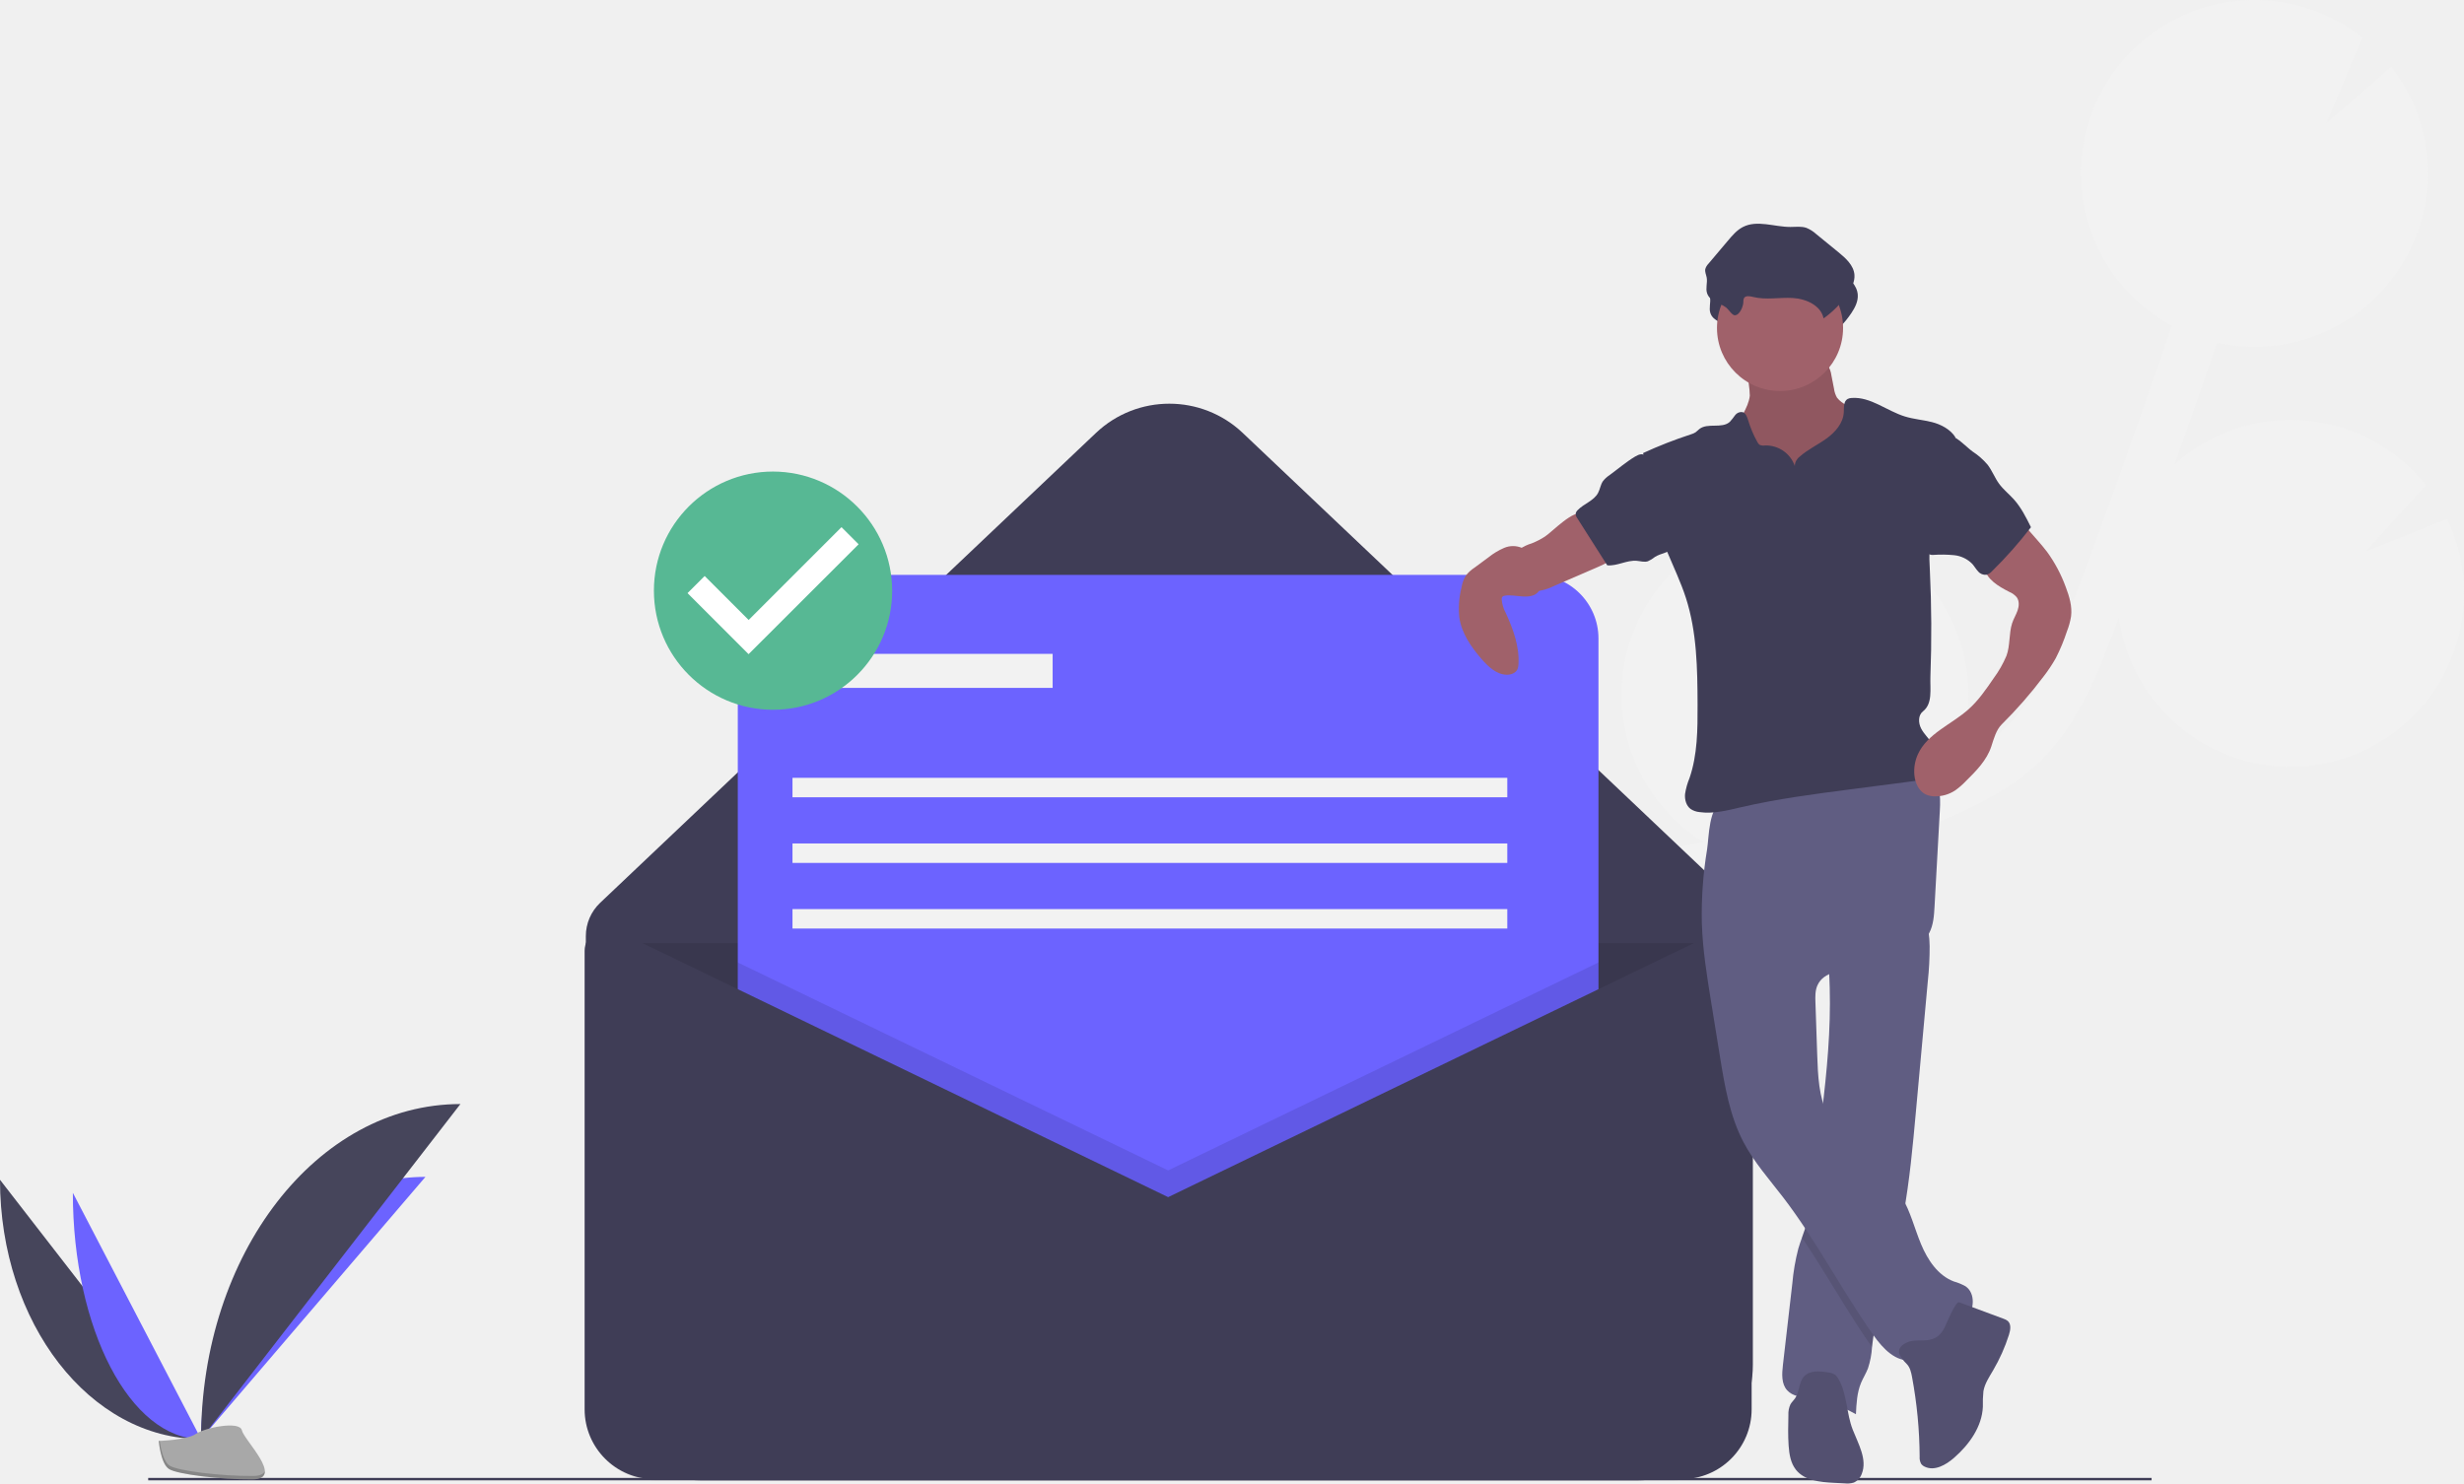
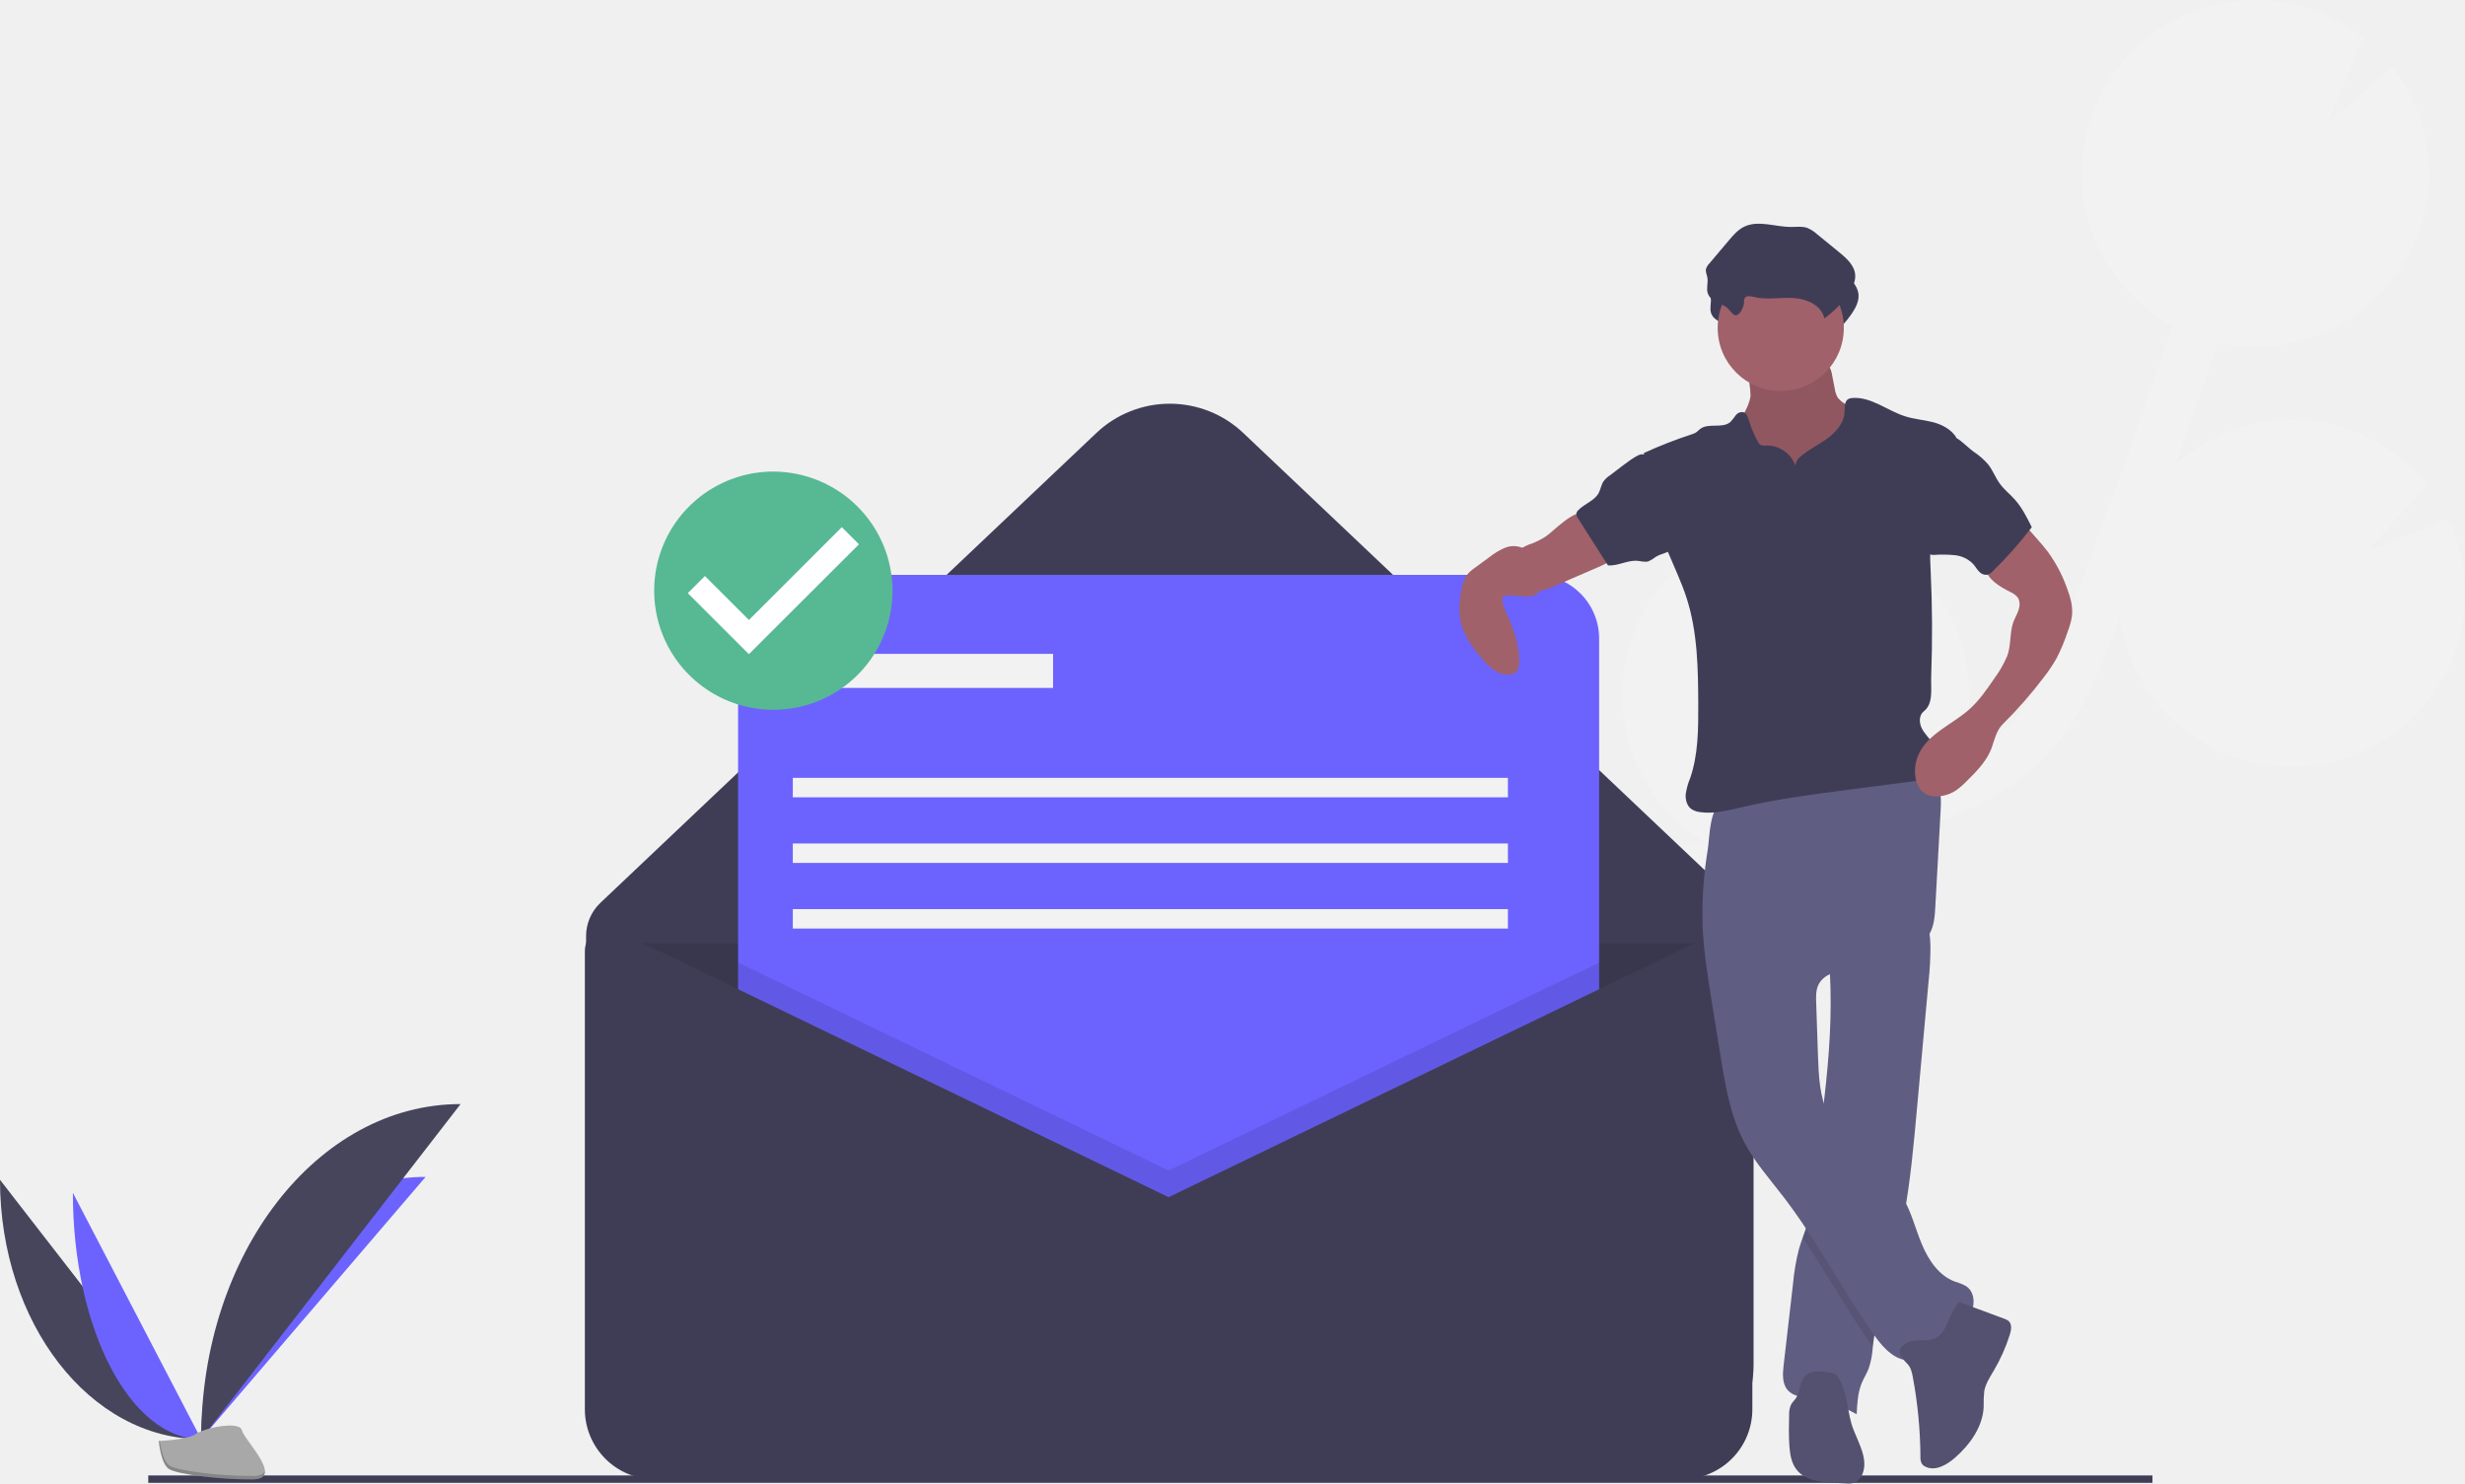
- <svg xmlns="http://www.w3.org/2000/svg" id="aaafdec0-95c8-49a3-a8f8-64216c6da511" data-name="Layer 1" width="1013.449" height="610.281" viewBox="0 0 1013.449 610.281">
-   <path d="M782.744,493.253l8.69-1.502c.834-.146,1.661-.324,2.494-.475A71.336,71.336,0,0,1,839.477,359.773l-11.39,27.103,26.986-23.563a1.218,1.218,0,0,1,.184.062,71.34,71.34,0,0,1,43.588,90.991c-.451,1.285-.989,2.512-1.505,3.754,7.618-3.828,14.926-8.284,20.886-13.989,12.066-11.562,18.676-27.517,26.064-47.173,14.636-38.953,28.727-78.469,42.256-118.071a71.308,71.308,0,0,1-33.338-86.355c.725-2.059,1.565-4.042,2.455-5.99.222-.487.447-.972.679-1.452.905-1.867,1.86-3.697,2.908-5.452.171-.288.363-.557.538-.842q1.368-2.221,2.886-4.31c.377-.523.752-1.044,1.142-1.555,1.147-1.5,2.334-2.959,3.587-4.352.418-.466.862-.902,1.292-1.356q1.443-1.523,2.966-2.954c.535-.502,1.064-1.008,1.614-1.492.141-.124.272-.26.414-.383.007.009.013.019.019.028a71.29,71.29,0,0,1,91.213-2.049L1050.1,195.641l26.679-23.283a70.944,70.944,0,0,1,2.637,84.02c.025.009.05.015.075.024-.291.428-.622.82-.922,1.24q-.844,1.184-1.728,2.325c-.758.976-1.545,1.919-2.349,2.85-.607.702-1.205,1.41-1.836,2.086-.924.988-1.892,1.924-2.866,2.854-.569.543-1.113,1.113-1.698,1.636q-2.3,2.055-4.76,3.899c-.575.431-1.182.811-1.769,1.223-1.151.81-2.308,1.608-3.503,2.347-.742.458-1.503.877-2.26,1.308-1.096.624-2.2,1.229-3.326,1.794-.799.4-1.603.781-2.417,1.151-1.157.527-2.328,1.016-3.512,1.482-.794.312-1.585.628-2.39.912-1.329.468-2.677.875-4.033,1.264-.685.197-1.358.422-2.049.598-2.034.519-4.092.961-6.173,1.299-.391.064-.79.088-1.183.145-1.725.251-3.459.454-5.207.577-.751.053-1.507.061-2.262.09-1.413.055-2.827.083-4.249.053-.829-.018-1.658-.06-2.49-.107q-2.077-.118-4.158-.362c-.82-.095-1.638-.189-2.459-.314-1.486-.226-2.971-.52-4.455-.843-.097-.021-.195-.034-.293-.056q-8.565,25.061-17.448,50.016a71.291,71.291,0,0,1,103.374,8.521l-24.664,27.276,33.394-13.331a71.095,71.095,0,0,1,2.854,54.309,69.978,69.978,0,0,1-9.062,17.532,71.312,71.312,0,0,1-128.853-31.287c-.627,1.676-1.234,3.373-1.863,5.048-6.519,17.341-14.63,38.922-30.918,54.525-11.041,10.576-24.625,17.285-37.657,22.958q-12.73,5.54-25.799,10.244a71.497,71.497,0,0,1-31.926,10.175c-13.747,3.819-27.668,7.007-41.718,9.468l-8.761,1.51c-7.874,1.349-15.947,2.737-23.96,4.337,1.154.342,2.309.669,3.457,1.073a71.363,71.363,0,0,1,47.639,69.428l-54.925,16.859,49.701,7.893a71.373,71.373,0,0,1-118.926,21.106q.757,2.535,1.52,5.063c1.009,3.349,2.01,6.678,2.971,9.976,13.078,44.938,7.45,80.288-15.851,99.532l-12.644-15.305c22.678-18.734,15.642-57.336,9.434-78.682-.944-3.238-1.929-6.509-2.92-9.798-8.518-28.298-18.174-60.373-5.668-89.848C684.773,510.029,739.096,500.727,782.744,493.253Z" transform="translate(-93.27537 -144.8593)" fill="#f2f2f2" />
-   <path d="M766.646,753.851H381.813a47.583,47.583,0,0,1-47.583-47.583V529.956a18.851,18.851,0,0,1,5.882-13.681L544.036,322.972a43.889,43.889,0,0,1,60.388,0L798.854,507.276a49.274,49.274,0,0,1,15.376,35.76V706.268A47.583,47.583,0,0,1,766.646,753.851Z" transform="translate(-93.27537 -144.8593)" fill="#3f3d56" />
-   <path d="M240.954,387.992h476a0,0,0,0,1,0,0V580.259a28.732,28.732,0,0,1-28.732,28.732H269.686a28.732,28.732,0,0,1-28.732-28.732V387.992a0,0,0,0,1,0,0Z" opacity="0.1" />
-   <path d="M333.73,521.351" transform="translate(-93.27537 -144.8593)" fill="none" stroke="#3f3d56" stroke-miterlimit="10" />
-   <rect x="303.454" y="236.492" width="354" height="354" rx="26.181" fill="#6c63ff" />
-   <polygon points="657.454 395.942 657.454 590.492 303.454 590.492 303.454 395.942 480.454 481.492 657.454 395.942" opacity="0.1" />
-   <path d="M573.73,637.351l-226.794-109.617a9.202,9.202,0,0,0-13.206,8.285V724.619a28.732,28.732,0,0,0,28.732,28.732H784.997a28.732,28.732,0,0,0,28.732-28.732v-185.369a11.229,11.229,0,0,0-16.115-10.11Z" transform="translate(-93.27537 -144.8593)" fill="#3f3d56" />
-   <rect x="333.954" y="268.992" width="99" height="14" fill="#f2f2f2" />
-   <rect x="325.954" y="319.992" width="294" height="8" fill="#f2f2f2" />
-   <rect x="325.954" y="346.992" width="294" height="8" fill="#f2f2f2" />
-   <rect x="325.954" y="373.992" width="294" height="8" fill="#f2f2f2" />
-   <line x1="60.954" y1="608.492" x2="884.954" y2="608.492" fill="none" stroke="#3f3d56" stroke-miterlimit="10" />
-   <path d="M93.275,630.212c0,58.96,36.989,106.67,82.699,106.67" transform="translate(-93.27537 -144.8593)" fill="#46455b" />
-   <path d="M175.975,736.883c0-59.623,41.277-107.869,92.288-107.869" transform="translate(-93.27537 -144.8593)" fill="#6c63ff" />
-   <path d="M123.239,635.557c0,56.006,23.587,101.325,52.736,101.325" transform="translate(-93.27537 -144.8593)" fill="#6c63ff" />
-   <path d="M175.975,736.883c0-76.185,47.71-137.832,106.67-137.832" transform="translate(-93.27537 -144.8593)" fill="#46455b" />
-   <path d="M158.577,737.635s11.728-.361,15.263-2.878,18.041-5.522,18.918-1.486,17.625,20.076,4.384,20.183-30.766-2.062-34.294-4.211S158.577,737.635,158.577,737.635Z" transform="translate(-93.27537 -144.8593)" fill="#a8a8a8" />
-   <path d="M197.378,752.049c-13.241.107-30.766-2.062-34.294-4.211-2.687-1.637-3.757-7.509-4.115-10.218-.248.011-.392.015-.392.015s.743,9.459,4.271,11.608,21.053,4.318,34.294,4.211c3.822-.031,5.142-1.391,5.07-3.405C201.68,751.266,200.223,752.026,197.378,752.049Z" transform="translate(-93.27537 -144.8593)" opacity="0.2" />
-   <path d="M812.988,307.63c-.601,5.355-4.685,9.668-6.198,14.839-2.278,7.784,1.661,16.136,7.048,22.198a49.159,49.159,0,0,0,34.234,16.255,14.6,14.6,0,0,0,5.66-.617,12.116,12.116,0,0,0,4.306-2.943c4.057-4.074,6.235-9.719,7.103-15.402s.531-11.474.191-17.214a9.721,9.721,0,0,0-.636-3.472,8.896,8.896,0,0,0-2.235-2.747,52.07,52.07,0,0,0-9.59-6.966,11.009,11.009,0,0,1-4.018-3.075,9.937,9.937,0,0,1-1.242-3.681l-1.059-5.399a10.609,10.609,0,0,0-1.556-4.376c-1.872-2.525-5.452-2.868-8.592-2.992L824.899,291.586c-3.579-.14-8.294-1.167-11.788-.464-3.262.656-2.179,3.663-1.586,6.4A46.267,46.267,0,0,1,812.988,307.63Z" transform="translate(-93.27537 -144.8593)" fill="#a0616a" />
-   <path d="M812.988,307.63c-.601,5.355-4.685,9.668-6.198,14.839-2.278,7.784,1.661,16.136,7.048,22.198a49.159,49.159,0,0,0,34.234,16.255,14.6,14.6,0,0,0,5.66-.617,12.116,12.116,0,0,0,4.306-2.943c4.057-4.074,6.235-9.719,7.103-15.402s.531-11.474.191-17.214a9.721,9.721,0,0,0-.636-3.472,8.896,8.896,0,0,0-2.235-2.747,52.07,52.07,0,0,0-9.59-6.966,11.009,11.009,0,0,1-4.018-3.075,9.937,9.937,0,0,1-1.242-3.681l-1.059-5.399a10.609,10.609,0,0,0-1.556-4.376c-1.872-2.525-5.452-2.868-8.592-2.992L824.899,291.586c-3.579-.14-8.294-1.167-11.788-.464-3.262.656-2.179,3.663-1.586,6.4A46.267,46.267,0,0,1,812.988,307.63Z" transform="translate(-93.27537 -144.8593)" opacity="0.1" />
-   <path d="M886.177,548.641q-2.445,26.808-4.89,53.608c-1.276,14.061-2.577,28.179-5.079,42.059-.864,4.783-1.877,9.541-3.079,14.258-3.342,13.097-8.191,25.899-9.755,39.325-.049.387-.091.782-.132,1.177a34.189,34.189,0,0,1-1.671,8.726c-.782,2.05-1.984,3.919-2.832,5.944-1.688,4.05-1.91,8.529-2.116,12.916a55.682,55.682,0,0,0-19.173-6.553c-3.252-.486-6.874-.831-9.088-3.26-2.453-2.684-2.182-6.792-1.77-10.397q1.939-16.794,3.869-33.571a87.495,87.495,0,0,1,2.445-14.258c.445-1.556.98-3.087,1.523-4.618.749-2.107,1.506-4.215,2.074-6.38a76.832,76.832,0,0,0,1.712-10.628c1.325-11.262,2.922-22.499,4.322-33.752l.074-.593c2.099-17.057,3.696-34.197,3.235-51.377-.066-2.544-.173-5.088-.338-7.639-.23-3.696-.568-5.656,2.494-7.969,3.383-2.552,7.837-4.338,11.706-6.01,2.083-.906,25.018-9.047,25.553-7.261a44.688,44.688,0,0,1,1.679,11.706A130.253,130.253,0,0,1,886.177,548.641Z" transform="translate(-93.27537 -144.8593)" fill="#605d82" />
-   <path d="M876.207,644.308c-.864,4.783-1.877,9.541-3.079,14.258-3.342,13.097-8.191,25.899-9.755,39.325-.049.387-.091.782-.132,1.177-10.224-14.604-18.835-30.311-28.813-45.072.749-2.107,1.506-4.215,2.074-6.38a76.832,76.832,0,0,0,1.712-10.628c1.325-11.262,2.922-22.499,4.322-33.752l.074-.593a34.964,34.964,0,0,0,2.494,6.923c6.701,13.616,22.622,20.498,30.41,33.53Q875.874,643.703,876.207,644.308Z" transform="translate(-93.27537 -144.8593)" opacity="0.1" />
-   <path d="M793.242,524.578c.338,10.921,2.086,21.743,3.83,32.529l3.599,22.254c1.97,12.18,4.021,24.607,9.785,35.516,4.312,8.16,10.524,15.124,16.143,22.445,13.815,17.998,24.194,38.387,37.294,56.913,3.808,5.385,9.25,11.208,15.749,10.084,4.265-.738,7.363-4.289,10.715-7.027,3.953-3.228,8.716-5.59,11.826-9.636s3.719-10.771-.494-13.65a22.228,22.228,0,0,0-4.822-1.973c-6.532-2.484-10.759-8.862-13.449-15.312s-4.32-13.384-7.904-19.383c-7.787-13.032-23.71-19.913-30.413-33.534-3.754-7.629-4.112-16.422-4.399-24.92l-.732-21.662c-.08-2.369-.143-4.833.82-6.998,2.564-5.766,10.305-6.303,16.573-7.034a56.692,56.692,0,0,0,20.31-6.408c3.61-1.95,7.137-4.435,9.069-8.055,1.762-3.303,2.005-7.176,2.212-10.914l2.17-39.258c.187-3.378.357-6.87-.833-10.036-2.989-7.95-13.029-10.548-21.514-10.169-15.79.706-30.367,7.498-45.255,12.085a115.055,115.055,0,0,1-11.217,2.926c-3.341.671-7.385.392-10.572,1.467-5.667,1.911-5.523,14.304-6.327,19.445A163.693,163.693,0,0,0,793.242,524.578Z" transform="translate(-93.27537 -144.8593)" fill="#605d82" />
-   <path d="M877.499,705.964c1.392,1.404,1.847,3.461,2.21,5.405a184.599,184.599,0,0,1,3.126,32.692,5.338,5.338,0,0,0,.588,2.962,3.721,3.721,0,0,0,1.538,1.236c4.024,1.918,8.695-.755,12.048-3.692,6.216-5.445,11.476-12.754,11.829-21.011a48.779,48.779,0,0,1,.223-6.372c.546-3.108,2.361-5.817,3.96-8.537a72.053,72.053,0,0,0,6.545-14.672c.611-1.923,1.018-4.345-.489-5.687a5.482,5.482,0,0,0-1.792-.931L899.109,680.606c-1.575-.585-5.495,9.484-6.117,10.585-1.522,2.693-3.035,4.221-6.088,4.843-3.117.634-6.827-.276-9.735,1.279C872.249,699.944,874.714,703.155,877.499,705.964Z" transform="translate(-93.27537 -144.8593)" fill="#535070" />
-   <path d="M849.449,712.178a5.574,5.574,0,0,0-1.384-1.754,6.259,6.259,0,0,0-2.791-.948c-3.461-.588-7.563-.975-9.951,1.598-2.239,2.412-1.854,6.34-3.727,9.047-.593.857-1.396,1.563-1.91,2.469a9.31,9.31,0,0,0-.838,4.429c-.097,4.195-.193,8.398.097,12.584.243,3.508.834,7.184,3.028,9.932,3.521,4.411,9.872,5.045,15.508,5.332l4.565.232a8.912,8.912,0,0,0,3.741-.343,6.159,6.159,0,0,0,3.227-3.551c2.376-5.906-1.387-12.27-3.705-18.2C852.646,726.189,853.125,718.621,849.449,712.178Z" transform="translate(-93.27537 -144.8593)" fill="#535070" />
-   <path d="M811.666,277.459a3.773,3.773,0,0,1,.257-1.76c.669-1.182,2.415-.861,3.732-.528,5.297,1.335,10.878.127,16.331.439s11.597,3.038,12.693,8.39a39.824,39.824,0,0,0,10.069-10.345c1.514-2.265,2.833-4.859,2.627-7.576-.297-3.918-3.584-6.848-6.628-9.333l-9.073-7.407a13.673,13.673,0,0,0-4.062-2.583c-2.095-.716-4.38-.375-6.594-.373-6.605.004-13.647-3.002-19.521.018-2.454,1.261-4.301,3.423-6.081,5.53l-8.098,9.586a5.121,5.121,0,0,0-1.294,2.195c-.23,1.17.37,2.325.58,3.499.383,2.141-.54,4.427.169,6.484,1.177,3.414,5.323,3.897,7.857,5.855.945.729,2.425,3.202,3.55,3.172C810.209,282.665,811.613,279.037,811.666,277.459Z" transform="translate(-93.27537 -144.8593)" fill="#3f3d56" />
-   <circle cx="732.131" cy="134.925" r="25.932" fill="#a0616a" />
-   <path d="M831.48,336.536a12.562,12.562,0,0,0-12.229-8.416,3.729,3.729,0,0,1-2.256-.285,3.109,3.109,0,0,1-.927-1.159,45.299,45.299,0,0,1-3.781-8.939c-.414-1.373-.979-2.991-2.368-3.348a3.199,3.199,0,0,0-3.018,1.313,26.59,26.59,0,0,1-2.157,2.711c-3.261,2.916-9.043.258-12.504,2.934-.565.437-1.032.997-1.626,1.394a7.594,7.594,0,0,1-1.904.816,182.621,182.621,0,0,0-19.626,7.687c2.303,13.867,4.662,27.975,10.059,40.955,2.568,6.177,5.479,12.226,7.536,18.591,4.557,14.104,4.759,29.194,4.81,44.015.035,10.144-.015,20.505-3.297,30.103a28.412,28.412,0,0,0-1.853,6.613c-.198,2.287.468,4.809,2.321,6.164a7.938,7.938,0,0,0,3.581,1.258c5.687.834,11.42-.679,17.019-1.976,15.008-3.476,30.315-5.465,45.592-7.448l25.6-3.324a14.862,14.862,0,0,0,5.296-1.369c4.684-2.565,5.129-9.611,2.22-14.09-1.395-2.147-3.362-3.909-4.534-6.185s-1.272-5.46.746-7.037c4.103-3.207,2.879-9.158,3.075-14.362q.821-21.829-.222-43.674a86.962,86.962,0,0,1-.145-9.058,80.214,80.214,0,0,1,2.823-15.115l7.779-30.628c-2.032-3.211-5.923-5.248-9.609-6.173s-7.525-1.197-11.154-2.322c-7.436-2.304-14.057-8.152-21.823-7.607a3.962,3.962,0,0,0-1.691.413c-1.752.992-1.474,3.516-1.586,5.526-.248,4.447-3.518,8.163-7.13,10.769s-7.737,4.506-11.054,7.478A4.933,4.933,0,0,0,831.48,336.536Z" transform="translate(-93.27537 -144.8593)" fill="#3f3d56" />
-   <path d="M728.73,365.587a30.615,30.615,0,0,1-5.454,2.807,17.93,17.93,0,0,0-5.225,2.536,8.188,8.188,0,0,0-1.817,2.245,9.983,9.983,0,0,0,9.206,14.874,20.039,20.039,0,0,0,6.807-2.03L750.537,378.093c3.096-1.341,6.44-2.914,7.903-5.954a1.383,1.383,0,0,0,.178-.945,1.562,1.562,0,0,0-.751-.79,40.867,40.867,0,0,1-10.65-10.042c-.75-1.019-1.669-3.424-2.729-4.035C740.616,354.098,731.829,363.576,728.73,365.587Z" transform="translate(-93.27537 -144.8593)" fill="#a0616a" />
-   <path d="M924.258,359.084l6.743,7.703c1.448,1.654,2.897,3.309,4.216,5.067a59.141,59.141,0,0,1,7.723,14.549c1.466,3.846,2.682,7.943,2.17,12.027a29.422,29.422,0,0,1-1.687,6.117,76.142,76.142,0,0,1-4.582,11.036,62.866,62.866,0,0,1-5.156,7.727,180.44,180.44,0,0,1-17.094,19.552c-2.305,2.282-3.272,5.972-4.276,9.057-1.851,5.69-6.255,10.121-10.514,14.323a29.237,29.237,0,0,1-4.515,3.885,14.705,14.705,0,0,1-8.216,2.34,9.018,9.018,0,0,1-3.701-.766c-2.915-1.384-4.396-4.754-4.7-7.967a16.946,16.946,0,0,1,1.418-8.521c3.869-8.572,13.806-12.286,20.83-18.54,4.119-3.667,7.268-8.274,10.374-12.831a44.348,44.348,0,0,0,5.247-9.197c1.569-4.185.958-9.14,2.328-13.394.579-1.798,1.609-3.422,2.232-5.206s.78-3.901-.31-5.445a7.913,7.913,0,0,0-3.053-2.235c-4.487-2.277-9.512-5.208-10.371-10.166a10.891,10.891,0,0,1,2.009-7.764,32.35,32.35,0,0,1,5.658-5.93C918.995,362.771,922.295,360.819,924.258,359.084Z" transform="translate(-93.27537 -144.8593)" fill="#a0616a" />
-   <path d="M724.401,376.34c-1.191-2.405-2.679-4.859-5.082-6.055a9.364,9.364,0,0,0-7.387-.031,27.774,27.774,0,0,0-6.483,3.92l-5.812,4.285a14.307,14.307,0,0,0-3.451,3.185,13.445,13.445,0,0,0-1.797,4.931,35.246,35.246,0,0,0-.914,12.197c.922,6.554,4.874,12.276,9.223,17.266,2.718,3.118,6.073,6.264,10.207,6.397,1.784.057,3.769-.646,4.511-2.27a5.661,5.661,0,0,0,.403-2.022c.447-7.311-2.169-14.452-5.218-21.111a13.536,13.536,0,0,1-1.683-5.673,1.556,1.556,0,0,1,.248-.95,1.605,1.605,0,0,1,.992-.484c4.174-.826,11.364,2.417,14.292-2.218C728.351,384.7,725.75,379.065,724.401,376.34Z" transform="translate(-93.27537 -144.8593)" fill="#a0616a" />
-   <path d="M810.306,269.3a3.773,3.773,0,0,1,.257-1.76c.669-1.182,2.415-.861,3.732-.528,5.297,1.335,10.878.127,16.331.439s11.597,3.038,12.693,8.39a39.824,39.824,0,0,0,10.069-10.345c1.514-2.265,2.833-4.859,2.627-7.576-.297-3.918-3.584-6.848-6.628-9.333l-9.073-7.407a13.672,13.672,0,0,0-4.062-2.583c-2.095-.716-4.38-.375-6.594-.373-6.605.004-13.647-3.002-19.521.018-2.454,1.261-4.301,3.423-6.081,5.53l-8.098,9.586a5.121,5.121,0,0,0-1.294,2.195c-.23,1.17.37,2.325.58,3.499.383,2.141-.54,4.427.169,6.484,1.177,3.414,5.323,3.897,7.857,5.855.945.729,2.425,3.202,3.55,3.172C808.849,274.505,810.253,270.877,810.306,269.3Z" transform="translate(-93.27537 -144.8593)" fill="#3f3d56" />
-   <path d="M755.229,340.364a10.541,10.541,0,0,0-2.714,2.527c-.951,1.437-1.144,3.252-1.961,4.77-1.748,3.248-5.835,4.403-8.385,7.067a2.64,2.64,0,0,0-.806,1.382,3.08,3.08,0,0,0,.685,1.99l12.297,19.332c4.094.36,8.022-2.205,12.118-1.864,1.529.127,3.094.655,4.561.203a13.079,13.079,0,0,0,2.927-1.79c2.444-1.545,5.698-1.725,7.748-3.764,1.968-1.956,2.219-5.017,2.195-7.792a31.321,31.321,0,0,0-.731-7.168c-1.81-7.42-7.485-13.114-11.043-19.687-1.732-3.2-2.674-5.073-6.34-2.876C762.095,334.903,758.697,337.828,755.229,340.364Z" transform="translate(-93.27537 -144.8593)" fill="#3f3d56" />
-   <path d="M904.571,330.588a28.769,28.769,0,0,1,6.186,5.419c1.873,2.415,2.934,5.372,4.734,7.843,1.744,2.395,4.119,4.25,6.097,6.455,3,3.345,5.033,7.425,7.028,11.451a171.065,171.065,0,0,1-15.906,17.977,5.13,5.13,0,0,1-2.415,1.588,3.896,3.896,0,0,1-3.414-1.392c-.886-.929-1.513-2.075-2.36-3.039a12.162,12.162,0,0,0-7.518-3.636,51.632,51.632,0,0,0-8.518-.117,3.367,3.367,0,0,1-1.819-.306,3.056,3.056,0,0,1-.993-1.139c-3.329-5.665-2.258-12.778-1.084-19.243l2.695-14.835a33.297,33.297,0,0,1,2.243-8.245c1.021-2.182,3.304-5.881,6.111-5.228C898.468,324.798,902.19,328.876,904.571,330.588Z" transform="translate(-93.27537 -144.8593)" fill="#3f3d56" />
-   <ellipse cx="317.954" cy="242.066" rx="41" ry="41.075" fill="#fff" />
-   <path d="M411.23,338.851a49,49,0,1,0,49,49A49.144,49.144,0,0,0,411.23,338.851Zm-10.059,75.125-25.113-25.113,7.044-7.044L401.194,399.912l38.187-38.187,7.044,7.044-45.254,45.207Z" transform="translate(-93.27537 -144.8593)" fill="#57b894" />
+ <svg xmlns="http://www.w3.org/2000/svg" width="334" height="201" viewBox="0 0 334 201" fill="none">
+   <g clip-path="url(#clip0)">
+     <path d="M227.227 114.746L230.091 114.251C230.366 114.203 230.638 114.144 230.913 114.094C226.38 111.282 222.939 107.013 221.155 101.988C219.371 96.963 219.35 91.481 221.097 86.443C222.843 81.405 226.252 77.11 230.764 74.264C235.276 71.418 240.622 70.191 245.924 70.783L242.17 79.71L251.064 71.949C251.085 71.954 251.105 71.961 251.125 71.969C254.037 72.994 256.719 74.583 259.017 76.644C261.315 78.704 263.184 81.197 264.518 83.98C265.852 86.763 266.625 89.781 266.791 92.862C266.958 95.944 266.516 99.027 265.49 101.938C265.341 102.361 265.164 102.765 264.994 103.174C267.505 101.913 269.913 100.446 271.878 98.567C275.854 94.759 278.033 89.504 280.467 83.03C285.291 70.201 289.935 57.186 294.394 44.142C289.476 41.483 285.668 37.158 283.654 31.945C281.641 26.732 281.553 20.973 283.406 15.701C283.645 15.022 283.922 14.369 284.215 13.728C284.289 13.567 284.363 13.408 284.439 13.25C284.737 12.635 285.052 12.032 285.398 11.454C285.454 11.359 285.517 11.27 285.575 11.177C285.876 10.689 286.193 10.216 286.526 9.757C286.65 9.585 286.774 9.413 286.903 9.245C287.281 8.751 287.672 8.271 288.085 7.812C288.223 7.658 288.369 7.515 288.511 7.365C288.828 7.031 289.153 6.707 289.488 6.392C289.664 6.227 289.839 6.06 290.02 5.901C290.066 5.86 290.109 5.815 290.156 5.775C290.159 5.778 290.16 5.781 290.163 5.784C294.304 2.177 299.579 0.135 305.071 0.011C310.563 -0.112 315.924 1.692 320.223 5.109L315.339 16.726L324.131 9.057C327.208 12.975 328.952 17.773 329.109 22.751C329.265 27.729 327.825 32.627 325 36.73C325.008 36.733 325.017 36.735 325.025 36.737C324.929 36.879 324.82 37.008 324.721 37.146C324.536 37.406 324.346 37.661 324.152 37.912C323.902 38.233 323.642 38.544 323.378 38.85C323.178 39.082 322.981 39.315 322.772 39.538C322.468 39.863 322.149 40.171 321.828 40.478C321.64 40.656 321.461 40.844 321.268 41.016C320.763 41.468 320.24 41.896 319.7 42.301C319.51 42.443 319.31 42.568 319.117 42.704C318.738 42.97 318.356 43.233 317.962 43.476C317.718 43.627 317.467 43.765 317.217 43.907C316.856 44.113 316.493 44.312 316.121 44.498C315.858 44.63 315.593 44.755 315.325 44.877C314.944 45.051 314.557 45.212 314.167 45.365C313.906 45.468 313.645 45.572 313.38 45.666C312.942 45.82 312.497 45.953 312.05 46.082C311.825 46.147 311.603 46.221 311.375 46.279C310.705 46.45 310.027 46.595 309.341 46.706C309.212 46.727 309.081 46.736 308.951 46.754C308.382 46.837 307.811 46.904 307.235 46.944C306.987 46.962 306.738 46.964 306.489 46.974C306.024 46.992 305.558 47.001 305.089 46.991C304.816 46.986 304.542 46.971 304.268 46.956C303.812 46.93 303.355 46.891 302.898 46.837C302.628 46.806 302.358 46.775 302.088 46.734C301.598 46.659 301.109 46.562 300.619 46.456C300.587 46.449 300.555 46.445 300.523 46.438C298.641 51.94 296.724 57.431 294.773 62.911C297.153 60.772 299.945 59.141 302.979 58.12C306.012 57.098 309.223 56.706 312.413 56.969C315.603 57.232 318.706 58.144 321.531 59.648C324.356 61.152 326.844 63.217 328.841 65.717L320.713 74.701L331.718 70.31C334.392 75.912 334.73 82.346 332.659 88.197C331.942 90.253 330.936 92.197 329.673 93.972C326.953 97.815 323.141 100.754 318.731 102.406C314.32 104.058 309.514 104.347 304.937 103.237C300.359 102.126 296.222 99.666 293.06 96.177C289.899 92.687 287.859 88.329 287.207 83.667C287 84.219 286.8 84.778 286.593 85.329C284.444 91.041 281.771 98.149 276.403 103.288C272.765 106.771 268.288 108.981 263.993 110.849C261.196 112.066 258.362 113.19 255.49 114.223C252.298 116.157 248.692 117.306 244.968 117.574C240.438 118.832 235.85 119.882 231.219 120.693L228.332 121.19C225.737 121.634 223.076 122.092 220.436 122.619C220.816 122.731 221.197 122.839 221.575 122.972C226.28 124.627 230.337 127.734 233.159 131.845C235.982 135.955 237.423 140.856 237.275 145.839L219.174 151.391L235.553 153.991C234.055 157.671 231.648 160.911 228.556 163.409C225.465 165.908 221.791 167.582 217.876 168.276C213.962 168.971 209.935 168.662 206.172 167.379C202.41 166.097 199.033 163.882 196.359 160.942C196.526 161.499 196.693 162.054 196.86 162.609C197.193 163.712 197.523 164.809 197.839 165.895C202.15 180.696 200.295 192.338 192.615 198.677L188.448 193.636C195.922 187.466 193.604 174.752 191.557 167.721C191.246 166.655 190.922 165.577 190.595 164.494C187.788 155.174 184.605 144.61 188.727 134.902C194.939 120.271 212.842 117.207 227.227 114.746Z" fill="#F2F2F2" />
+     <path d="M221.922 200.575H95.093C90.934 200.575 86.945 198.924 84.004 195.985C81.063 193.046 79.411 189.06 79.411 184.903V126.834C79.411 125.991 79.583 125.156 79.916 124.382C80.25 123.607 80.737 122.908 81.35 122.328L148.556 58.663C151.243 56.117 154.805 54.698 158.507 54.698C162.21 54.698 165.771 56.117 168.458 58.663L232.536 119.364C234.137 120.881 235.412 122.707 236.283 124.732C237.154 126.757 237.604 128.938 237.604 131.142V184.903C237.604 186.961 237.198 188.999 236.41 190.901C235.622 192.802 234.467 194.53 233.01 195.985C231.554 197.44 229.825 198.595 227.923 199.382C226.02 200.17 223.981 200.575 221.922 200.575Z" fill="#3F3D56" />
+     <path opacity="0.1" d="M79.411 127.787H236.285V191.112C236.285 193.622 235.288 196.029 233.512 197.804C231.736 199.578 229.327 200.575 226.816 200.575H88.88C86.369 200.575 83.96 199.578 82.185 197.804C80.409 196.029 79.411 193.622 79.411 191.112V127.787Z" fill="black" />
+     <path d="M208.047 77.89H108.637C103.872 77.89 100.009 81.751 100.009 86.513V185.859C100.009 190.622 103.872 194.482 108.637 194.482H208.047C212.813 194.482 216.676 190.622 216.676 185.859V86.513C216.676 81.751 212.813 77.89 208.047 77.89Z" fill="#6C63FF" />
+     <path opacity="0.1" d="M216.676 130.406V194.482H100.009V130.406L158.342 158.582L216.676 130.406Z" fill="black" />
+     <path d="M158.342 162.205L83.598 126.102C83.136 125.879 82.625 125.777 82.112 125.805C81.599 125.833 81.102 125.991 80.667 126.264C80.232 126.536 79.874 126.915 79.625 127.364C79.376 127.813 79.246 128.318 79.246 128.831V190.947C79.246 192.19 79.491 193.421 79.967 194.569C80.443 195.717 81.14 196.76 82.02 197.639C82.899 198.518 83.943 199.215 85.092 199.69C86.24 200.166 87.472 200.411 88.715 200.411H227.969C229.213 200.411 230.444 200.166 231.593 199.69C232.742 199.215 233.786 198.518 234.665 197.639C235.544 196.76 236.242 195.717 236.718 194.569C237.194 193.421 237.439 192.19 237.439 190.947V129.895C237.439 129.269 237.279 128.653 236.976 128.105C236.673 127.557 236.235 127.095 235.705 126.762C235.174 126.429 234.567 126.237 233.941 126.202C233.316 126.168 232.692 126.293 232.128 126.565L158.342 162.205Z" fill="#3F3D56" />
+     <path d="M142.688 88.594H110.061V93.205H142.688V88.594Z" fill="#F2F2F2" />
+     <path d="M204.317 105.391H107.424V108.026H204.317V105.391Z" fill="#F2F2F2" />
+     <path d="M204.317 114.284H107.424V116.919H204.317V114.284Z" fill="#F2F2F2" />
+     <path d="M204.317 123.177H107.424V125.811H204.317V123.177Z" fill="#F2F2F2" />
+     <path d="M20.089 200.41H291.653" stroke="#3F3D56" stroke-miterlimit="10" />
+     <path d="M0 159.854C0 179.273 12.19 194.987 27.255 194.987L0 159.854Z" fill="#46455B" />
+     <path d="M27.255 194.987C27.255 175.349 40.858 159.459 57.67 159.459L27.255 194.987Z" fill="#6C63FF" />
+     <path d="M9.875 161.614C9.875 180.06 17.648 194.987 27.255 194.987L9.875 161.614Z" fill="#6C63FF" />
+     <path d="M27.255 194.987C27.255 169.895 42.978 149.591 62.41 149.591L27.255 194.987Z" fill="#46455B" />
+     <path d="M21.521 195.234C21.521 195.234 25.387 195.115 26.552 194.286C27.716 193.457 32.497 192.468 32.786 193.797C33.075 195.126 38.595 200.409 34.231 200.444C29.867 200.48 24.092 199.765 22.929 199.057C21.766 198.35 21.521 195.234 21.521 195.234Z" fill="#A8A8A8" />
+     <path opacity="0.2" d="M34.309 199.982C29.945 200.017 24.169 199.302 23.007 198.595C22.121 198.056 21.769 196.122 21.651 195.229C21.569 195.233 21.521 195.234 21.521 195.234C21.521 195.234 21.766 198.35 22.929 199.057C24.092 199.765 29.867 200.48 34.231 200.444C35.491 200.434 35.926 199.986 35.902 199.323C35.727 199.724 35.247 199.974 34.309 199.982Z" fill="black" />
+     <path d="M237.194 53.609C236.996 55.373 235.65 56.794 235.152 58.497C234.401 61.06 235.699 63.811 237.475 65.808C238.907 67.402 240.642 68.696 242.579 69.615C244.515 70.534 246.615 71.059 248.757 71.161C249.386 71.217 250.02 71.148 250.622 70.958C251.16 70.742 251.644 70.411 252.041 69.989C253.379 68.647 254.096 66.788 254.382 64.916C254.668 63.044 254.557 61.137 254.445 59.247C254.446 58.856 254.375 58.468 254.236 58.103C254.053 57.755 253.803 57.448 253.499 57.198C252.537 56.316 251.476 55.546 250.339 54.904C249.825 54.674 249.371 54.327 249.014 53.891C248.8 53.518 248.66 53.106 248.605 52.679L248.256 50.901C248.194 50.388 248.019 49.896 247.743 49.459C247.126 48.628 245.947 48.514 244.912 48.474L241.12 48.325C239.94 48.279 238.386 47.941 237.235 48.172C236.16 48.389 236.517 49.379 236.712 50.28C236.995 51.369 237.157 52.485 237.194 53.609Z" fill="#A0616A" />
+     <path opacity="0.1" d="M237.194 53.609C236.996 55.373 235.65 56.794 235.152 58.497C234.401 61.06 235.699 63.811 237.475 65.808C238.907 67.402 240.642 68.696 242.579 69.615C244.515 70.534 246.615 71.059 248.757 71.161C249.386 71.217 250.02 71.148 250.622 70.958C251.16 70.742 251.644 70.411 252.041 69.989C253.379 68.647 254.096 66.788 254.382 64.916C254.668 63.044 254.557 61.137 254.445 59.247C254.446 58.856 254.375 58.468 254.236 58.103C254.053 57.755 253.803 57.448 253.499 57.198C252.537 56.316 251.476 55.546 250.339 54.904C249.825 54.674 249.371 54.327 249.014 53.891C248.8 53.518 248.66 53.106 248.605 52.679L248.256 50.901C248.194 50.388 248.019 49.896 247.743 49.459C247.126 48.628 245.947 48.514 244.912 48.474L241.12 48.325C239.94 48.279 238.386 47.941 237.235 48.172C236.16 48.389 236.517 49.379 236.712 50.28C236.995 51.369 237.157 52.485 237.194 53.609Z" fill="black" />
+     <path d="M261.315 132.988C260.778 138.874 260.241 144.76 259.704 150.644C259.283 155.275 258.854 159.925 258.03 164.496C257.745 166.072 257.411 167.639 257.015 169.193C255.913 173.506 254.315 177.722 253.8 182.145C253.784 182.272 253.77 182.402 253.756 182.532C253.699 183.51 253.514 184.476 253.206 185.406C252.948 186.081 252.552 186.697 252.272 187.364C251.716 188.698 251.643 190.173 251.575 191.618C249.619 190.518 247.477 189.787 245.256 189.46C244.185 189.3 242.991 189.186 242.261 188.386C241.453 187.502 241.542 186.149 241.678 184.962C242.104 181.274 242.529 177.589 242.953 173.905C243.091 172.32 243.361 170.749 243.759 169.209C243.905 168.696 244.082 168.192 244.261 167.688C244.508 166.994 244.757 166.3 244.944 165.586C245.214 164.434 245.403 163.265 245.509 162.086C245.945 158.377 246.472 154.676 246.933 150.97L246.957 150.774C247.649 145.156 248.176 139.511 248.024 133.853C248.002 133.015 247.967 132.177 247.912 131.337C247.836 130.119 247.725 129.474 248.735 128.712C249.85 127.872 251.317 127.283 252.593 126.733C253.279 126.435 260.838 123.753 261.014 124.342C261.369 125.597 261.555 126.893 261.567 128.197C261.573 129.797 261.489 131.397 261.315 132.988Z" fill="#605D82" />
+     <path opacity="0.1" d="M258.029 164.496C257.744 166.072 257.41 167.639 257.014 169.192C255.912 173.506 254.314 177.722 253.799 182.144C253.783 182.272 253.769 182.402 253.756 182.532C250.386 177.722 247.548 172.549 244.26 167.688C244.507 166.994 244.756 166.299 244.943 165.586C245.213 164.434 245.402 163.265 245.508 162.086C245.945 158.377 246.471 154.676 246.932 150.97L246.957 150.774C247.15 151.561 247.425 152.325 247.779 153.055C249.987 157.539 255.234 159.806 257.801 164.098C257.879 164.231 257.955 164.364 258.029 164.496Z" fill="black" />
+     <path d="M230.686 125.063C230.798 128.66 231.374 132.224 231.949 135.776L233.135 143.106C233.784 147.117 234.46 151.21 236.36 154.803C237.781 157.491 239.828 159.784 241.68 162.195C246.233 168.123 249.654 174.838 253.971 180.94C255.226 182.713 257.02 184.631 259.161 184.261C260.567 184.018 261.588 182.849 262.693 181.947C263.995 180.884 265.565 180.106 266.59 178.773C267.615 177.441 267.816 175.226 266.427 174.278C265.925 173.999 265.392 173.781 264.838 173.628C262.686 172.81 261.292 170.709 260.406 168.585C259.519 166.461 258.982 164.176 257.801 162.201C255.234 157.909 249.987 155.642 247.778 151.156C246.54 148.643 246.423 145.747 246.328 142.949L246.087 135.814C246.06 135.034 246.04 134.222 246.357 133.509C247.202 131.61 249.753 131.433 251.819 131.192C254.164 130.918 256.435 130.202 258.513 129.082C259.703 128.44 260.865 127.621 261.501 126.429C262.082 125.341 262.162 124.065 262.23 122.834L262.946 109.905C263.007 108.792 263.063 107.642 262.671 106.599C261.686 103.981 258.377 103.125 255.581 103.25C250.377 103.482 245.573 105.719 240.666 107.23C239.451 107.613 238.217 107.935 236.969 108.194C235.868 108.415 234.535 108.323 233.485 108.677C231.617 109.306 231.665 113.388 231.4 115.081C230.853 118.379 230.614 121.721 230.686 125.063Z" fill="#605D82" />
+     <path d="M258.454 184.803C258.913 185.266 259.063 185.943 259.183 186.584C259.846 190.135 260.19 193.738 260.213 197.351C260.182 197.688 260.25 198.027 260.407 198.327C260.536 198.505 260.711 198.646 260.914 198.734C262.24 199.365 263.779 198.485 264.885 197.518C266.933 195.724 268.667 193.317 268.783 190.597C268.762 189.897 268.786 189.196 268.857 188.499C269.037 187.475 269.635 186.583 270.162 185.687C271.059 184.162 271.782 182.541 272.319 180.855C272.52 180.221 272.654 179.424 272.158 178.981C271.982 178.844 271.781 178.74 271.567 178.675L265.576 176.452C265.057 176.259 263.765 179.575 263.56 179.938C263.059 180.825 262.56 181.328 261.554 181.533C260.527 181.742 259.304 181.442 258.345 181.954C256.724 182.82 257.536 183.878 258.454 184.803Z" fill="#535070" />
+     <path d="M249.211 186.85C249.099 186.628 248.944 186.432 248.755 186.272C248.477 186.096 248.162 185.989 247.835 185.96C246.694 185.766 245.342 185.639 244.555 186.486C243.817 187.28 243.944 188.574 243.327 189.466C243.132 189.748 242.867 189.98 242.698 190.279C242.487 190.735 242.393 191.236 242.421 191.738C242.39 193.119 242.358 194.503 242.453 195.882C242.533 197.038 242.728 198.248 243.451 199.153C244.612 200.606 246.705 200.815 248.562 200.909L250.067 200.986C250.481 201.036 250.902 200.998 251.3 200.873C251.546 200.759 251.768 200.597 251.95 200.396C252.133 200.195 252.273 199.96 252.363 199.703C253.147 197.758 251.906 195.662 251.142 193.709C250.264 191.465 250.422 188.972 249.211 186.85Z" fill="#535070" />
+     <path d="M236.759 43.673C236.74 43.475 236.769 43.277 236.843 43.093C237.064 42.703 237.639 42.809 238.073 42.919C239.819 43.359 241.658 42.961 243.455 43.063C245.253 43.166 247.277 44.064 247.639 45.827C248.943 44.902 250.068 43.748 250.957 42.419C251.456 41.673 251.891 40.819 251.823 39.924C251.725 38.634 250.641 37.669 249.638 36.85L246.648 34.411C246.256 34.05 245.802 33.762 245.309 33.56C244.619 33.324 243.866 33.437 243.136 33.437C240.959 33.438 238.638 32.448 236.703 33.443C235.894 33.858 235.285 34.57 234.698 35.264L232.03 38.422C231.829 38.623 231.682 38.871 231.603 39.145C231.527 39.53 231.725 39.91 231.794 40.297C231.92 41.002 231.616 41.755 231.85 42.432C232.238 43.557 233.604 43.716 234.439 44.361C234.751 44.601 235.239 45.415 235.609 45.405C236.279 45.387 236.741 44.192 236.759 43.673Z" fill="#3F3D56" />
+     <path d="M241.286 52.979C246.006 52.979 249.833 49.155 249.833 44.438C249.833 39.721 246.006 35.898 241.286 35.898C236.567 35.898 232.74 39.721 232.74 44.438C232.74 49.155 236.567 52.979 241.286 52.979Z" fill="#A0616A" />
+     <path d="M243.288 63.13C242.998 62.3 242.451 61.584 241.726 61.085C241.001 60.587 240.137 60.332 239.257 60.358C239.006 60.405 238.746 60.372 238.514 60.264C238.383 60.163 238.278 60.032 238.208 59.882C237.689 58.948 237.271 57.961 236.962 56.938C236.826 56.486 236.64 55.953 236.182 55.836C235.992 55.811 235.8 55.838 235.625 55.914C235.449 55.99 235.298 56.113 235.187 56.268C234.97 56.581 234.732 56.879 234.476 57.161C233.401 58.122 231.496 57.246 230.355 58.127C230.169 58.271 230.015 58.456 229.819 58.587C229.623 58.705 229.412 58.795 229.192 58.856C226.989 59.574 224.829 60.42 222.724 61.387C223.482 65.954 224.26 70.601 226.039 74.876C226.885 76.91 227.845 78.903 228.522 80.999C230.024 85.644 230.091 90.614 230.108 95.496C230.119 98.837 230.103 102.249 229.021 105.411C228.73 106.109 228.525 106.841 228.41 107.589C228.345 108.342 228.564 109.172 229.175 109.619C229.529 109.85 229.934 109.992 230.355 110.033C232.23 110.308 234.119 109.809 235.964 109.382C240.911 108.238 245.955 107.583 250.99 106.929L259.427 105.834C260.032 105.793 260.624 105.64 261.172 105.384C262.716 104.539 262.863 102.218 261.904 100.743C261.445 100.036 260.796 99.456 260.41 98.706C260.024 97.956 259.991 96.907 260.656 96.388C262.008 95.332 261.605 93.372 261.669 91.658C261.849 86.865 261.825 82.07 261.596 77.273C261.528 76.28 261.512 75.285 261.548 74.29C261.698 72.605 262.01 70.938 262.479 69.312L265.042 59.224C264.373 58.167 263.09 57.496 261.876 57.191C260.661 56.886 259.396 56.797 258.199 56.426C255.749 55.667 253.567 53.741 251.007 53.921C250.814 53.924 250.623 53.971 250.45 54.057C249.873 54.384 249.964 55.215 249.927 55.877C249.846 57.342 248.768 58.566 247.577 59.424C246.387 60.282 245.028 60.908 243.934 61.887C243.741 62.033 243.582 62.22 243.47 62.435C243.358 62.65 243.296 62.888 243.288 63.13Z" fill="#3F3D56" />
+     <path d="M209.426 72.698C208.859 73.066 208.257 73.375 207.628 73.623C207.012 73.805 206.431 74.088 205.906 74.458C205.664 74.667 205.461 74.917 205.307 75.197C205.018 75.71 204.872 76.291 204.883 76.879C204.895 77.468 205.065 78.042 205.375 78.543C205.685 79.043 206.124 79.451 206.646 79.724C207.167 79.998 207.753 80.126 208.341 80.096C209.123 80.008 209.882 79.782 210.584 79.427L216.612 76.817C217.632 76.375 218.735 75.857 219.217 74.856C219.273 74.763 219.294 74.652 219.275 74.545C219.227 74.431 219.139 74.339 219.028 74.285C217.668 73.402 216.479 72.282 215.518 70.977C215.271 70.642 214.968 69.849 214.619 69.648C213.343 68.914 210.447 72.036 209.426 72.698Z" fill="#A0616A" />
+     <path d="M273.865 70.556L276.088 73.093C276.565 73.638 277.042 74.183 277.477 74.762C278.545 76.233 279.402 77.846 280.023 79.554C280.506 80.821 280.907 82.17 280.738 83.515C280.626 84.205 280.439 84.88 280.182 85.529C279.775 86.779 279.27 87.994 278.672 89.164C278.169 90.053 277.601 90.904 276.973 91.709C275.252 93.988 273.369 96.14 271.339 98.149C270.579 98.9 270.261 100.116 269.93 101.132C269.32 103.006 267.868 104.465 266.465 105.849C266.014 106.325 265.515 106.754 264.977 107.129C264.17 107.648 263.228 107.916 262.269 107.899C261.849 107.902 261.434 107.816 261.049 107.647C260.089 107.191 259.601 106.081 259.501 105.023C259.411 104.063 259.572 103.096 259.968 102.217C261.243 99.394 264.518 98.17 266.833 96.111C268.19 94.903 269.228 93.385 270.252 91.885C270.947 90.948 271.528 89.931 271.981 88.856C272.498 87.477 272.296 85.846 272.748 84.444C272.939 83.852 273.278 83.317 273.484 82.73C273.689 82.142 273.741 81.445 273.382 80.936C273.111 80.613 272.765 80.361 272.375 80.2C270.897 79.45 269.241 78.485 268.958 76.852C268.845 75.947 269.082 75.032 269.62 74.295C270.156 73.568 270.782 72.911 271.484 72.342C272.131 71.77 273.219 71.128 273.865 70.556Z" fill="#A0616A" />
+     <path d="M207.999 76.24C207.606 75.447 207.116 74.639 206.324 74.245C205.94 74.079 205.526 73.992 205.108 73.99C204.689 73.988 204.275 74.072 203.889 74.235C203.121 74.566 202.403 75 201.753 75.526L199.837 76.937C199.403 77.222 199.019 77.576 198.7 77.986C198.398 78.484 198.197 79.035 198.108 79.61C197.774 80.922 197.672 82.281 197.807 83.627C198.111 85.786 199.413 87.671 200.846 89.314C201.742 90.341 202.848 91.377 204.21 91.421C204.798 91.44 205.452 91.208 205.697 90.673C205.782 90.461 205.827 90.235 205.83 90.007C205.977 87.599 205.115 85.247 204.11 83.054C203.79 82.48 203.6 81.842 203.556 81.186C203.548 81.075 203.577 80.966 203.637 80.873C203.724 80.783 203.84 80.726 203.964 80.713C205.34 80.441 207.71 81.509 208.675 79.983C209.3 78.993 208.443 77.137 207.999 76.24Z" fill="#A0616A" />
+     <path d="M236.309 40.985C236.291 40.788 236.32 40.589 236.394 40.406C236.614 40.016 237.19 40.122 237.624 40.231C239.37 40.671 241.209 40.273 243.006 40.376C244.804 40.479 246.828 41.377 247.189 43.139C248.494 42.215 249.619 41.06 250.508 39.732C251.007 38.986 251.441 38.131 251.373 37.237C251.276 35.946 250.192 34.981 249.189 34.163L246.199 31.723C245.806 31.363 245.353 31.075 244.86 30.873C244.169 30.637 243.416 30.749 242.687 30.75C240.51 30.751 238.189 29.761 236.253 30.756C235.445 31.171 234.836 31.883 234.249 32.577L231.58 35.734C231.379 35.935 231.233 36.184 231.154 36.457C231.078 36.843 231.276 37.223 231.345 37.609C231.471 38.315 231.167 39.068 231.401 39.745C231.789 40.869 233.155 41.029 233.99 41.673C234.301 41.913 234.789 42.728 235.16 42.718C235.829 42.7 236.292 41.505 236.309 40.985Z" fill="#3F3D56" />
+     <path d="M218.159 64.391C217.814 64.613 217.511 64.895 217.264 65.223C216.951 65.696 216.887 66.294 216.618 66.794C216.042 67.863 214.695 68.244 213.855 69.121C213.721 69.242 213.628 69.401 213.589 69.577C213.585 69.815 213.665 70.047 213.815 70.232L217.867 76.599C219.217 76.718 220.511 75.873 221.861 75.985C222.365 76.027 222.881 76.201 223.364 76.052C223.71 75.899 224.034 75.701 224.329 75.463C225.134 74.954 226.207 74.894 226.882 74.223C227.531 73.579 227.614 72.57 227.606 71.657C227.617 70.863 227.536 70.071 227.365 69.296C226.768 66.852 224.898 64.977 223.725 62.812C223.155 61.758 222.844 61.141 221.636 61.864C220.421 62.592 219.302 63.555 218.159 64.391Z" fill="#3F3D56" />
+     <path d="M267.376 61.171C268.138 61.665 268.825 62.266 269.415 62.956C270.033 63.751 270.382 64.725 270.975 65.539C271.55 66.327 272.333 66.938 272.985 67.665C273.973 68.766 274.643 70.11 275.301 71.436C273.694 73.53 271.943 75.509 270.059 77.357C269.849 77.604 269.573 77.786 269.263 77.88C269.052 77.902 268.839 77.872 268.643 77.792C268.446 77.712 268.273 77.585 268.138 77.422C267.846 77.115 267.639 76.738 267.36 76.421C266.701 75.742 265.824 75.317 264.882 75.223C263.949 75.133 263.01 75.12 262.075 75.184C261.87 75.207 261.662 75.172 261.475 75.084C261.337 74.988 261.224 74.859 261.148 74.709C260.051 72.843 260.404 70.5 260.791 68.371L261.679 63.485C261.808 62.551 262.057 61.639 262.419 60.769C262.755 60.05 263.507 58.832 264.433 59.047C265.365 59.264 266.592 60.607 267.376 61.171Z" fill="#3F3D56" />
+     <path d="M104.788 93.254C112.25 93.254 118.3 87.198 118.3 79.726C118.3 72.255 112.25 66.198 104.788 66.198C97.325 66.198 91.275 72.255 91.275 79.726C91.275 87.198 97.325 93.254 104.788 93.254Z" fill="white" />
+     <path d="M104.787 63.892C101.594 63.892 98.471 64.839 95.816 66.612C93.16 68.385 91.09 70.906 89.868 73.855C88.646 76.804 88.326 80.049 88.949 83.179C89.572 86.31 91.11 89.186 93.369 91.442C95.627 93.7 98.504 95.237 101.637 95.859C104.77 96.482 108.017 96.162 110.967 94.941C113.918 93.719 116.44 91.651 118.215 88.997C119.989 86.343 120.936 83.223 120.936 80.031C120.924 75.754 119.218 71.657 116.193 68.633C113.167 65.609 109.067 63.905 104.787 63.892ZM101.472 88.635L93.196 80.365L95.517 78.045L101.48 84.003L114.065 71.426L116.387 73.746L101.472 88.635L101.472 88.635Z" fill="#57B894" />
+   </g>
+   <defs>
+     <clipPath id="clip0">
+       <rect width="334" height="201" fill="white" />
+     </clipPath>
+   </defs>
</svg>
